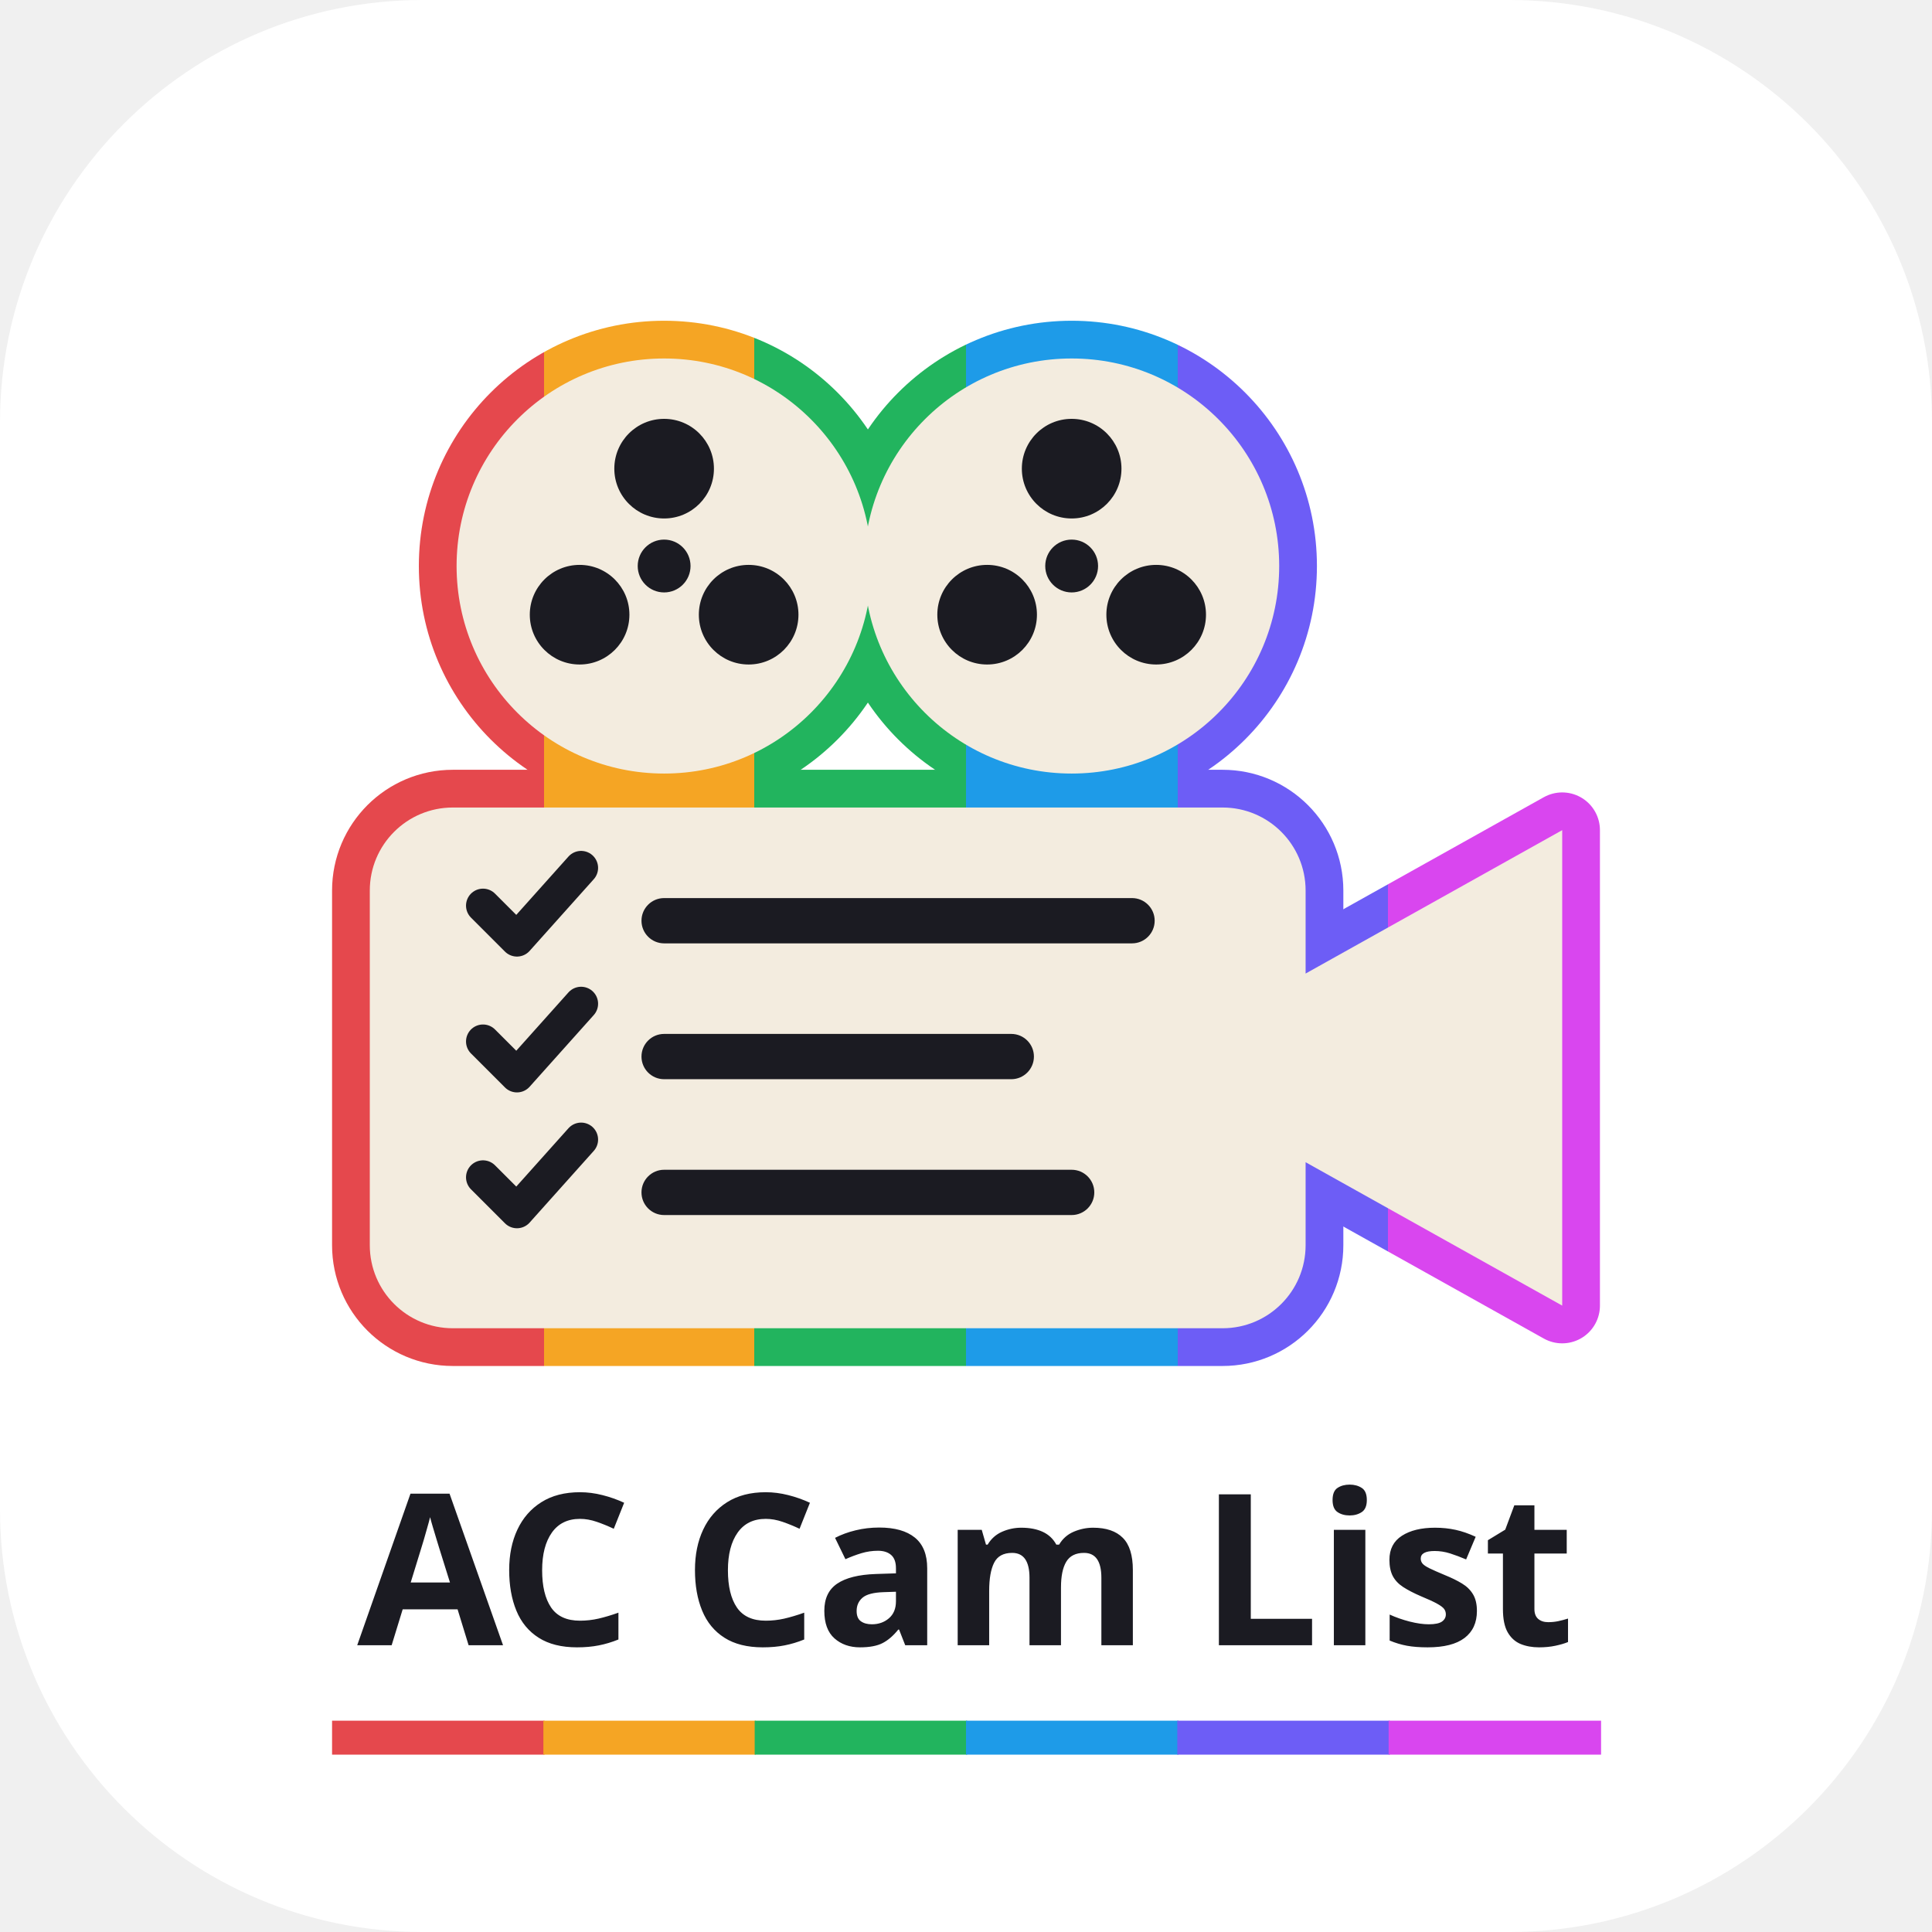
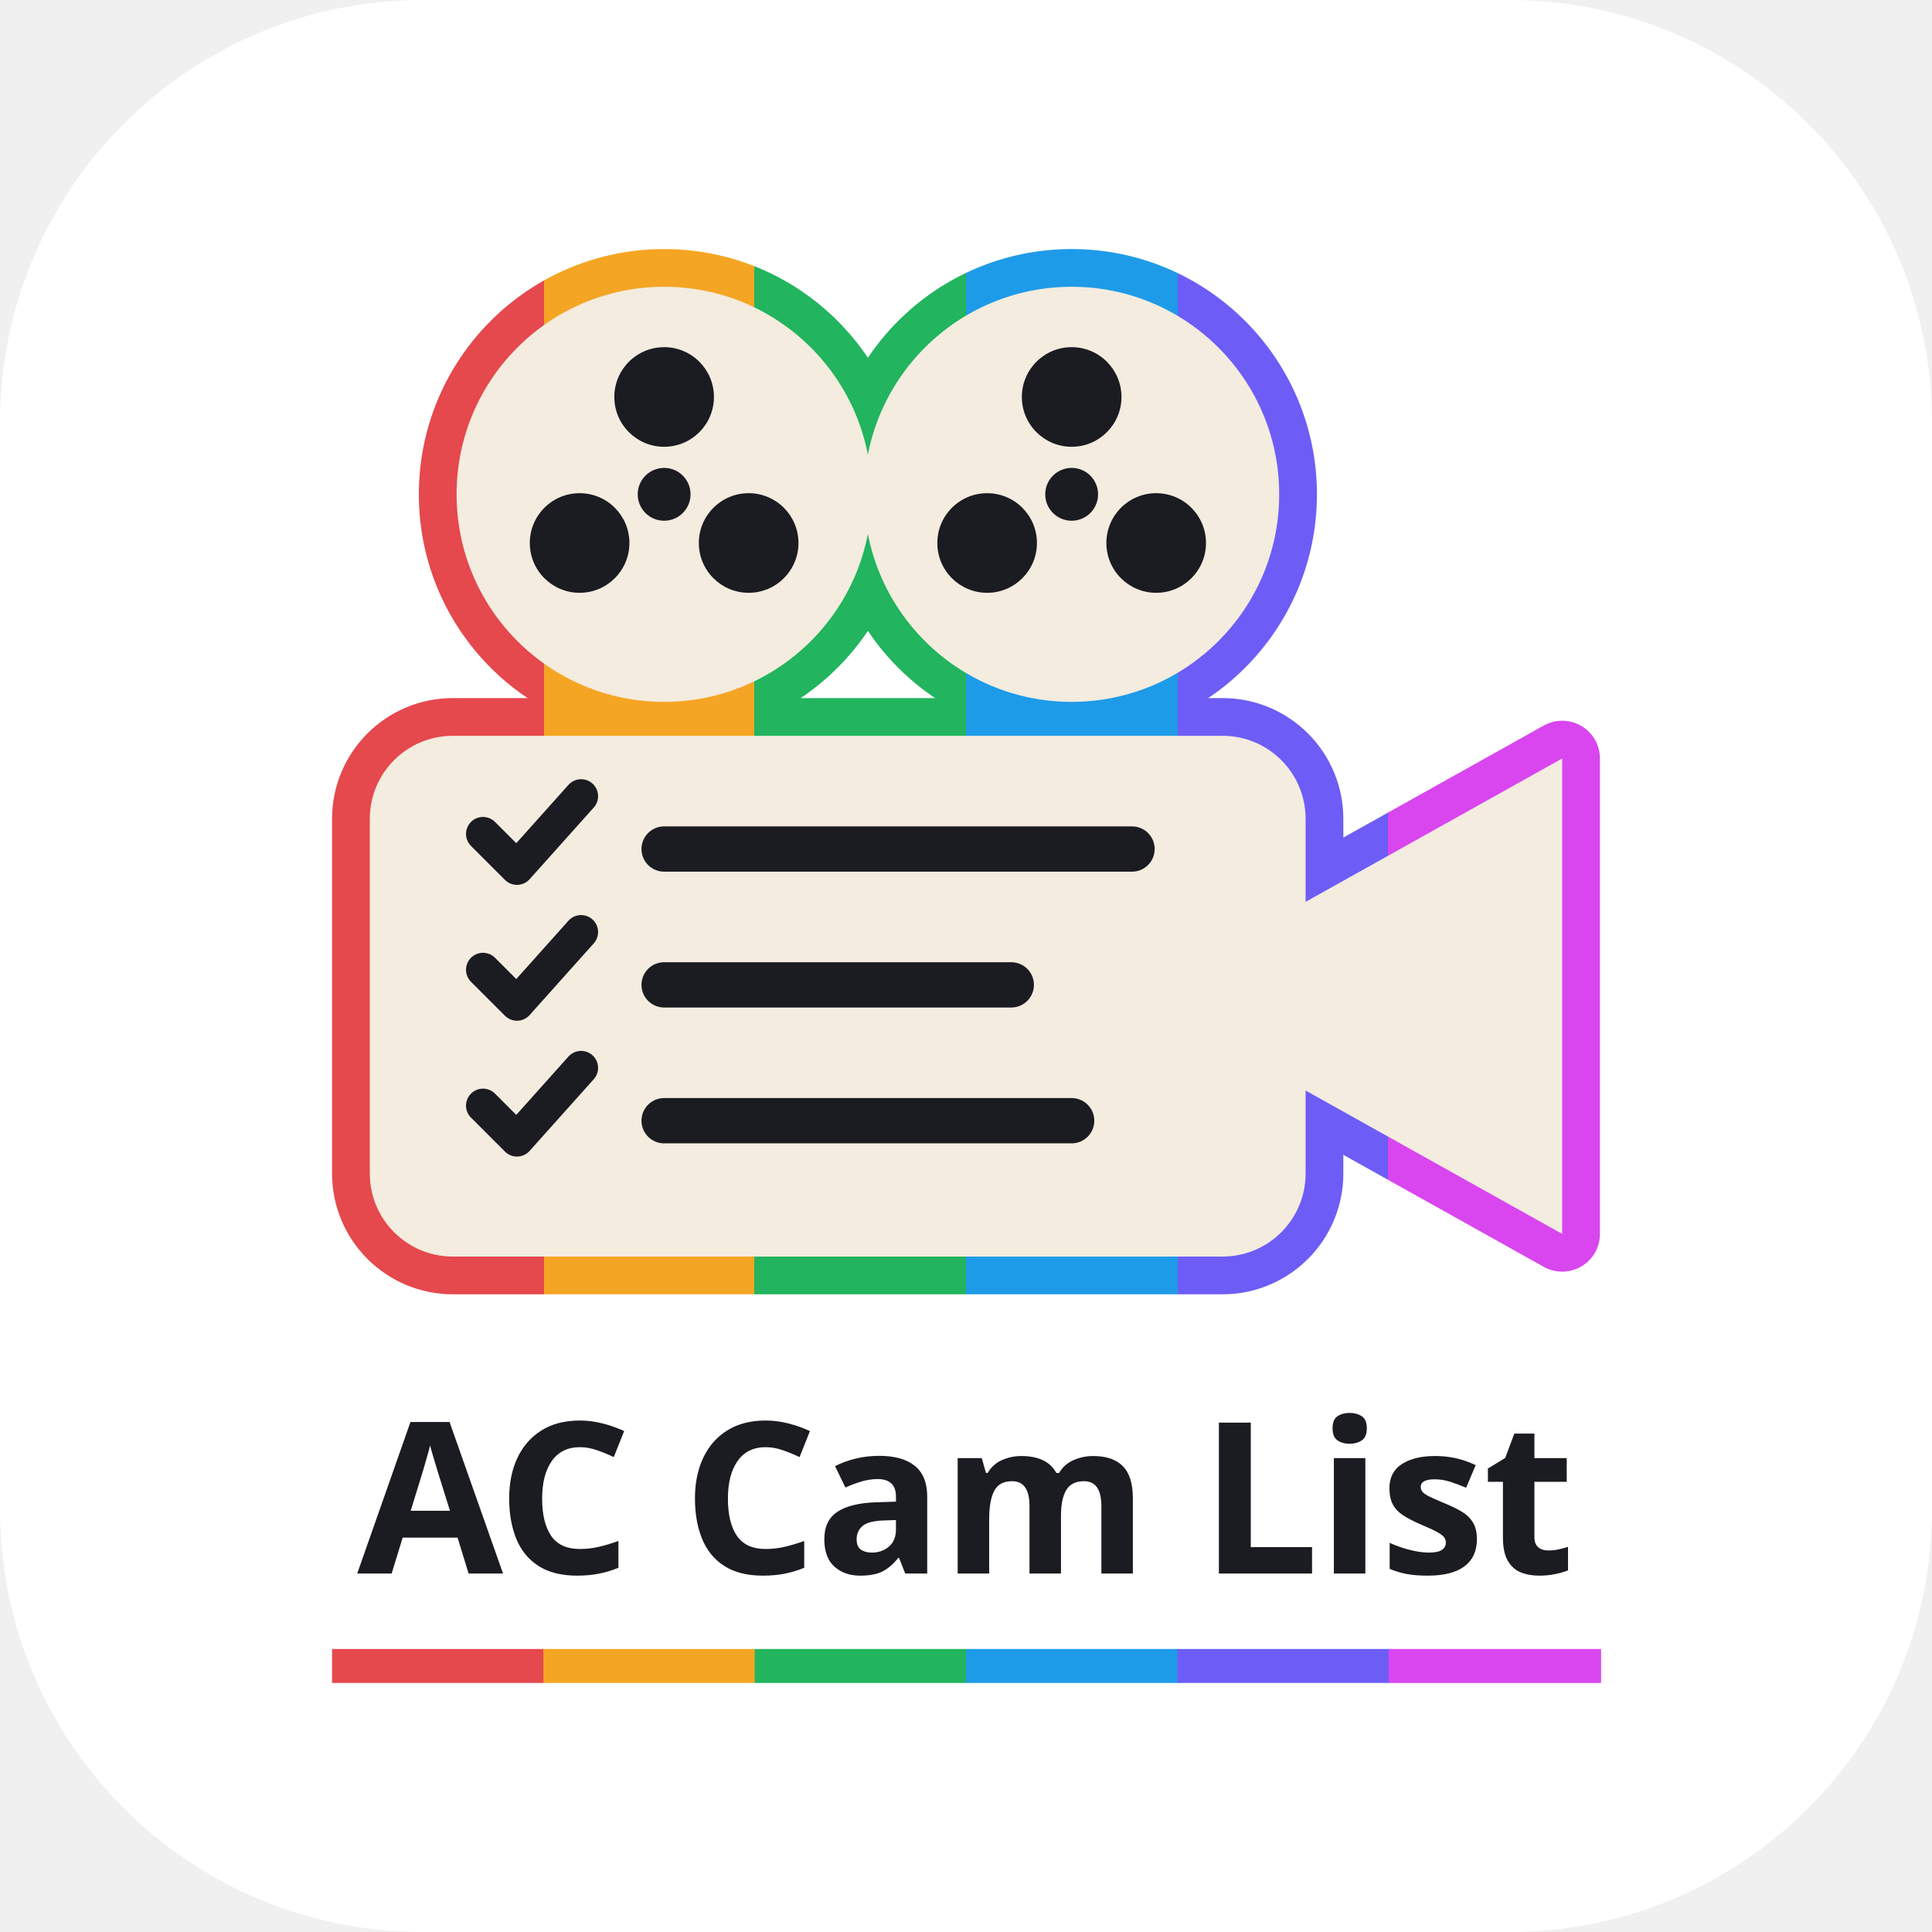
<svg xmlns="http://www.w3.org/2000/svg" viewBox="0 0 512 512">
  <rect width="512" height="512" rx="112" fill="#ffffff" />
-   <defs>
-     <linearGradient id="rb" gradientUnits="userSpaceOnUse" x1="96" x2="432" y1="0" y2="0">
-       <stop offset="0" stop-color="#e5484d" />
-       <stop offset="0.167" stop-color="#e5484d" />
-       <stop offset="0.167" stop-color="#f5a524" />
-       <stop offset="0.333" stop-color="#f5a524" />
-       <stop offset="0.333" stop-color="#22b45e" />
-       <stop offset="0.5" stop-color="#22b45e" />
-       <stop offset="0.5" stop-color="#1e9be8" />
-       <stop offset="0.667" stop-color="#1e9be8" />
-       <stop offset="0.667" stop-color="#6d5df6" />
-       <stop offset="0.833" stop-color="#6d5df6" />
-       <stop offset="0.833" stop-color="#d946ef" />
-       <stop offset="1" stop-color="#d946ef" />
-     </linearGradient>
-   </defs>
-   <g transform="translate(-8 0)">
-     <g stroke="url(#rb)" stroke-width="20" fill="url(#rb)">
-       <circle cx="184" cy="150" r="55" />
-       <circle cx="292" cy="150" r="55" />
-       <rect x="106" y="214" width="248" height="138" rx="22" />
-       <path d="M330 258 h24 l68 -38 v126 l-68 -38 h-24z" stroke-linejoin="round" />
+   <g transform="translate(0 -19)">
+     <defs>
+       <linearGradient id="rb" gradientUnits="userSpaceOnUse" x1="96" x2="432" y1="0" y2="0">
+         <stop offset="0" stop-color="#e5484d" />
+         <stop offset="0.167" stop-color="#e5484d" />
+         <stop offset="0.167" stop-color="#f5a524" />
+         <stop offset="0.333" stop-color="#f5a524" />
+         <stop offset="0.333" stop-color="#22b45e" />
+         <stop offset="0.5" stop-color="#22b45e" />
+         <stop offset="0.5" stop-color="#1e9be8" />
+         <stop offset="0.667" stop-color="#1e9be8" />
+         <stop offset="0.667" stop-color="#6d5df6" />
+         <stop offset="0.833" stop-color="#6d5df6" />
+         <stop offset="0.833" stop-color="#d946ef" />
+         <stop offset="1" stop-color="#d946ef" />
+       </linearGradient>
+     </defs>
+     <g transform="translate(-8 0)">
+       <g stroke="url(#rb)" stroke-width="20" fill="url(#rb)">
+         <circle cx="184" cy="150" r="55" />
+         <circle cx="292" cy="150" r="55" />
+         <rect x="106" y="214" width="248" height="138" rx="22" />
+         <path d="M330 258 h24 l68 -38 v126 l-68 -38 h-24z" stroke-linejoin="round" />
+       </g>
+       <g fill="#f3ecdf">
+         <circle cx="184" cy="150" r="55" />
+         <circle cx="292" cy="150" r="55" />
+         <rect x="106" y="214" width="248" height="138" rx="22" />
+         <path d="M330 258 h24 l68 -38 v126 l-68 -38 h-24z" stroke-linejoin="round" />
+       </g>
+       <circle cx="184.0" cy="124.2" r="13.2" fill="#1b1b22" />
+       <circle cx="206.4" cy="162.9" r="13.2" fill="#1b1b22" />
+       <circle cx="161.6" cy="162.9" r="13.2" fill="#1b1b22" />
+       <circle cx="184" cy="150" r="7" fill="#1b1b22" />
+       <circle cx="292.0" cy="124.2" r="13.2" fill="#1b1b22" />
+       <circle cx="314.4" cy="162.9" r="13.2" fill="#1b1b22" />
+       <circle cx="269.6" cy="162.9" r="13.2" fill="#1b1b22" />
+       <circle cx="292" cy="150" r="7" fill="#1b1b22" />
+       <path d="M136 240 l9 9 l17 -19" fill="none" stroke="#1b1b22" stroke-width="9" stroke-linecap="round" stroke-linejoin="round" />
+       <rect x="178" y="238" width="136" height="12" rx="6" fill="#1b1b22" />
+       <path d="M136 276 l9 9 l17 -19" fill="none" stroke="#1b1b22" stroke-width="9" stroke-linecap="round" stroke-linejoin="round" />
+       <rect x="178" y="274" width="104" height="12" rx="6" fill="#1b1b22" />
+       <path d="M136 312 l9 9 l17 -19" fill="none" stroke="#1b1b22" stroke-width="9" stroke-linecap="round" stroke-linejoin="round" />
+       <rect x="178" y="310" width="120" height="12" rx="6" fill="#1b1b22" />
    </g>
-     <g fill="#f3ecdf">
-       <circle cx="184" cy="150" r="55" />
-       <circle cx="292" cy="150" r="55" />
-       <rect x="106" y="214" width="248" height="138" rx="22" />
-       <path d="M330 258 h24 l68 -38 v126 l-68 -38 h-24z" stroke-linejoin="round" />
-     </g>
-     <circle cx="184.0" cy="124.2" r="13.2" fill="#1b1b22" />
-     <circle cx="206.4" cy="162.9" r="13.2" fill="#1b1b22" />
-     <circle cx="161.6" cy="162.9" r="13.2" fill="#1b1b22" />
-     <circle cx="184" cy="150" r="7" fill="#1b1b22" />
-     <circle cx="292.0" cy="124.2" r="13.2" fill="#1b1b22" />
-     <circle cx="314.4" cy="162.9" r="13.2" fill="#1b1b22" />
-     <circle cx="269.6" cy="162.9" r="13.2" fill="#1b1b22" />
-     <circle cx="292" cy="150" r="7" fill="#1b1b22" />
-     <path d="M136 240 l9 9 l17 -19" fill="none" stroke="#1b1b22" stroke-width="9" stroke-linecap="round" stroke-linejoin="round" />
-     <rect x="178" y="238" width="136" height="12" rx="6" fill="#1b1b22" />
-     <path d="M136 276 l9 9 l17 -19" fill="none" stroke="#1b1b22" stroke-width="9" stroke-linecap="round" stroke-linejoin="round" />
-     <rect x="178" y="274" width="104" height="12" rx="6" fill="#1b1b22" />
-     <path d="M136 312 l9 9 l17 -19" fill="none" stroke="#1b1b22" stroke-width="9" stroke-linecap="round" stroke-linejoin="round" />
-     <rect x="178" y="310" width="120" height="12" rx="6" fill="#1b1b22" />
+     <text x="256" y="436" text-anchor="middle" font-family="Rubik" font-weight="700" font-size="56" fill="#1b1b22" letter-spacing="-.5">AC Cam List</text>
+     <rect x="88.00" y="456" width="56.30" height="9" fill="#e5484d" />
+     <rect x="144.00" y="456" width="56.30" height="9" fill="#f5a524" />
+     <rect x="200.00" y="456" width="56.30" height="9" fill="#22b45e" />
+     <rect x="256.00" y="456" width="56.30" height="9" fill="#1e9be8" />
+     <rect x="312.00" y="456" width="56.30" height="9" fill="#6d5df6" />
+     <rect x="368.00" y="456" width="56.30" height="9" fill="#d946ef" />
  </g>
-   <text x="256" y="436" text-anchor="middle" font-family="Rubik" font-weight="700" font-size="56" fill="#1b1b22" letter-spacing="-.5">AC Cam List</text>
-   <rect x="88.00" y="456" width="56.30" height="9" fill="#e5484d" />
-   <rect x="144.00" y="456" width="56.30" height="9" fill="#f5a524" />
-   <rect x="200.00" y="456" width="56.30" height="9" fill="#22b45e" />
-   <rect x="256.00" y="456" width="56.30" height="9" fill="#1e9be8" />
-   <rect x="312.00" y="456" width="56.30" height="9" fill="#6d5df6" />
-   <rect x="368.00" y="456" width="56.30" height="9" fill="#d946ef" />
</svg>
